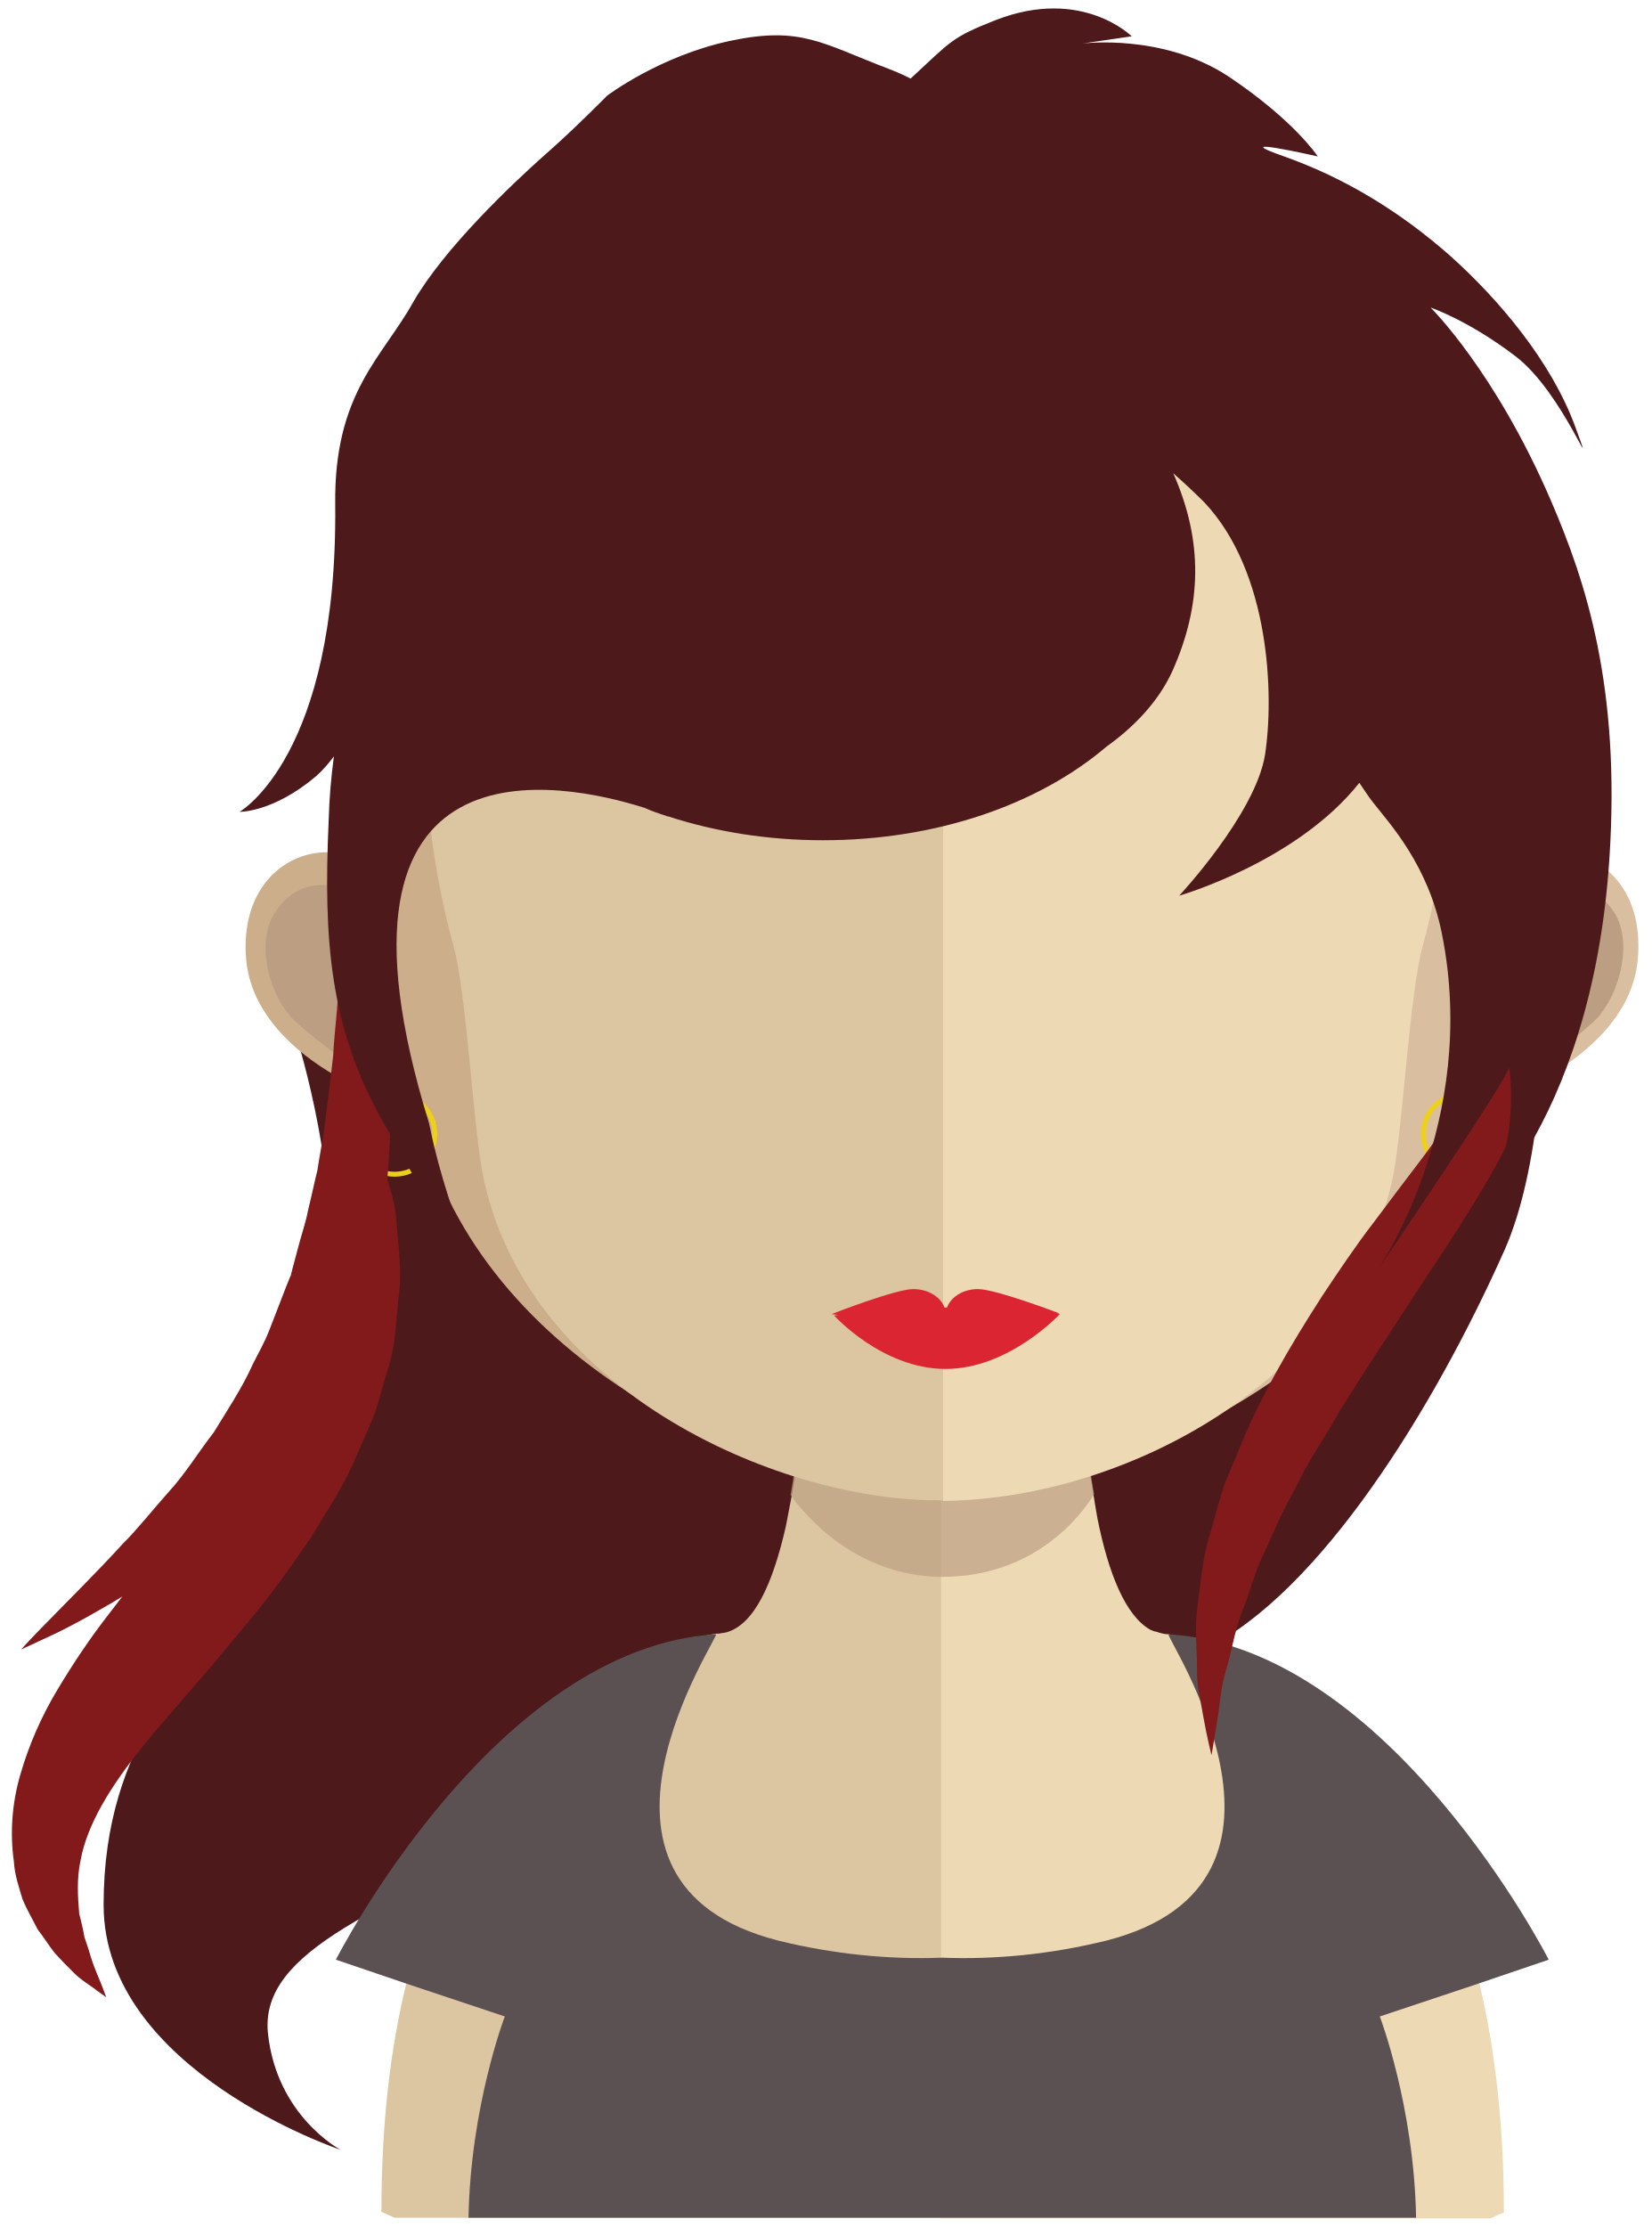
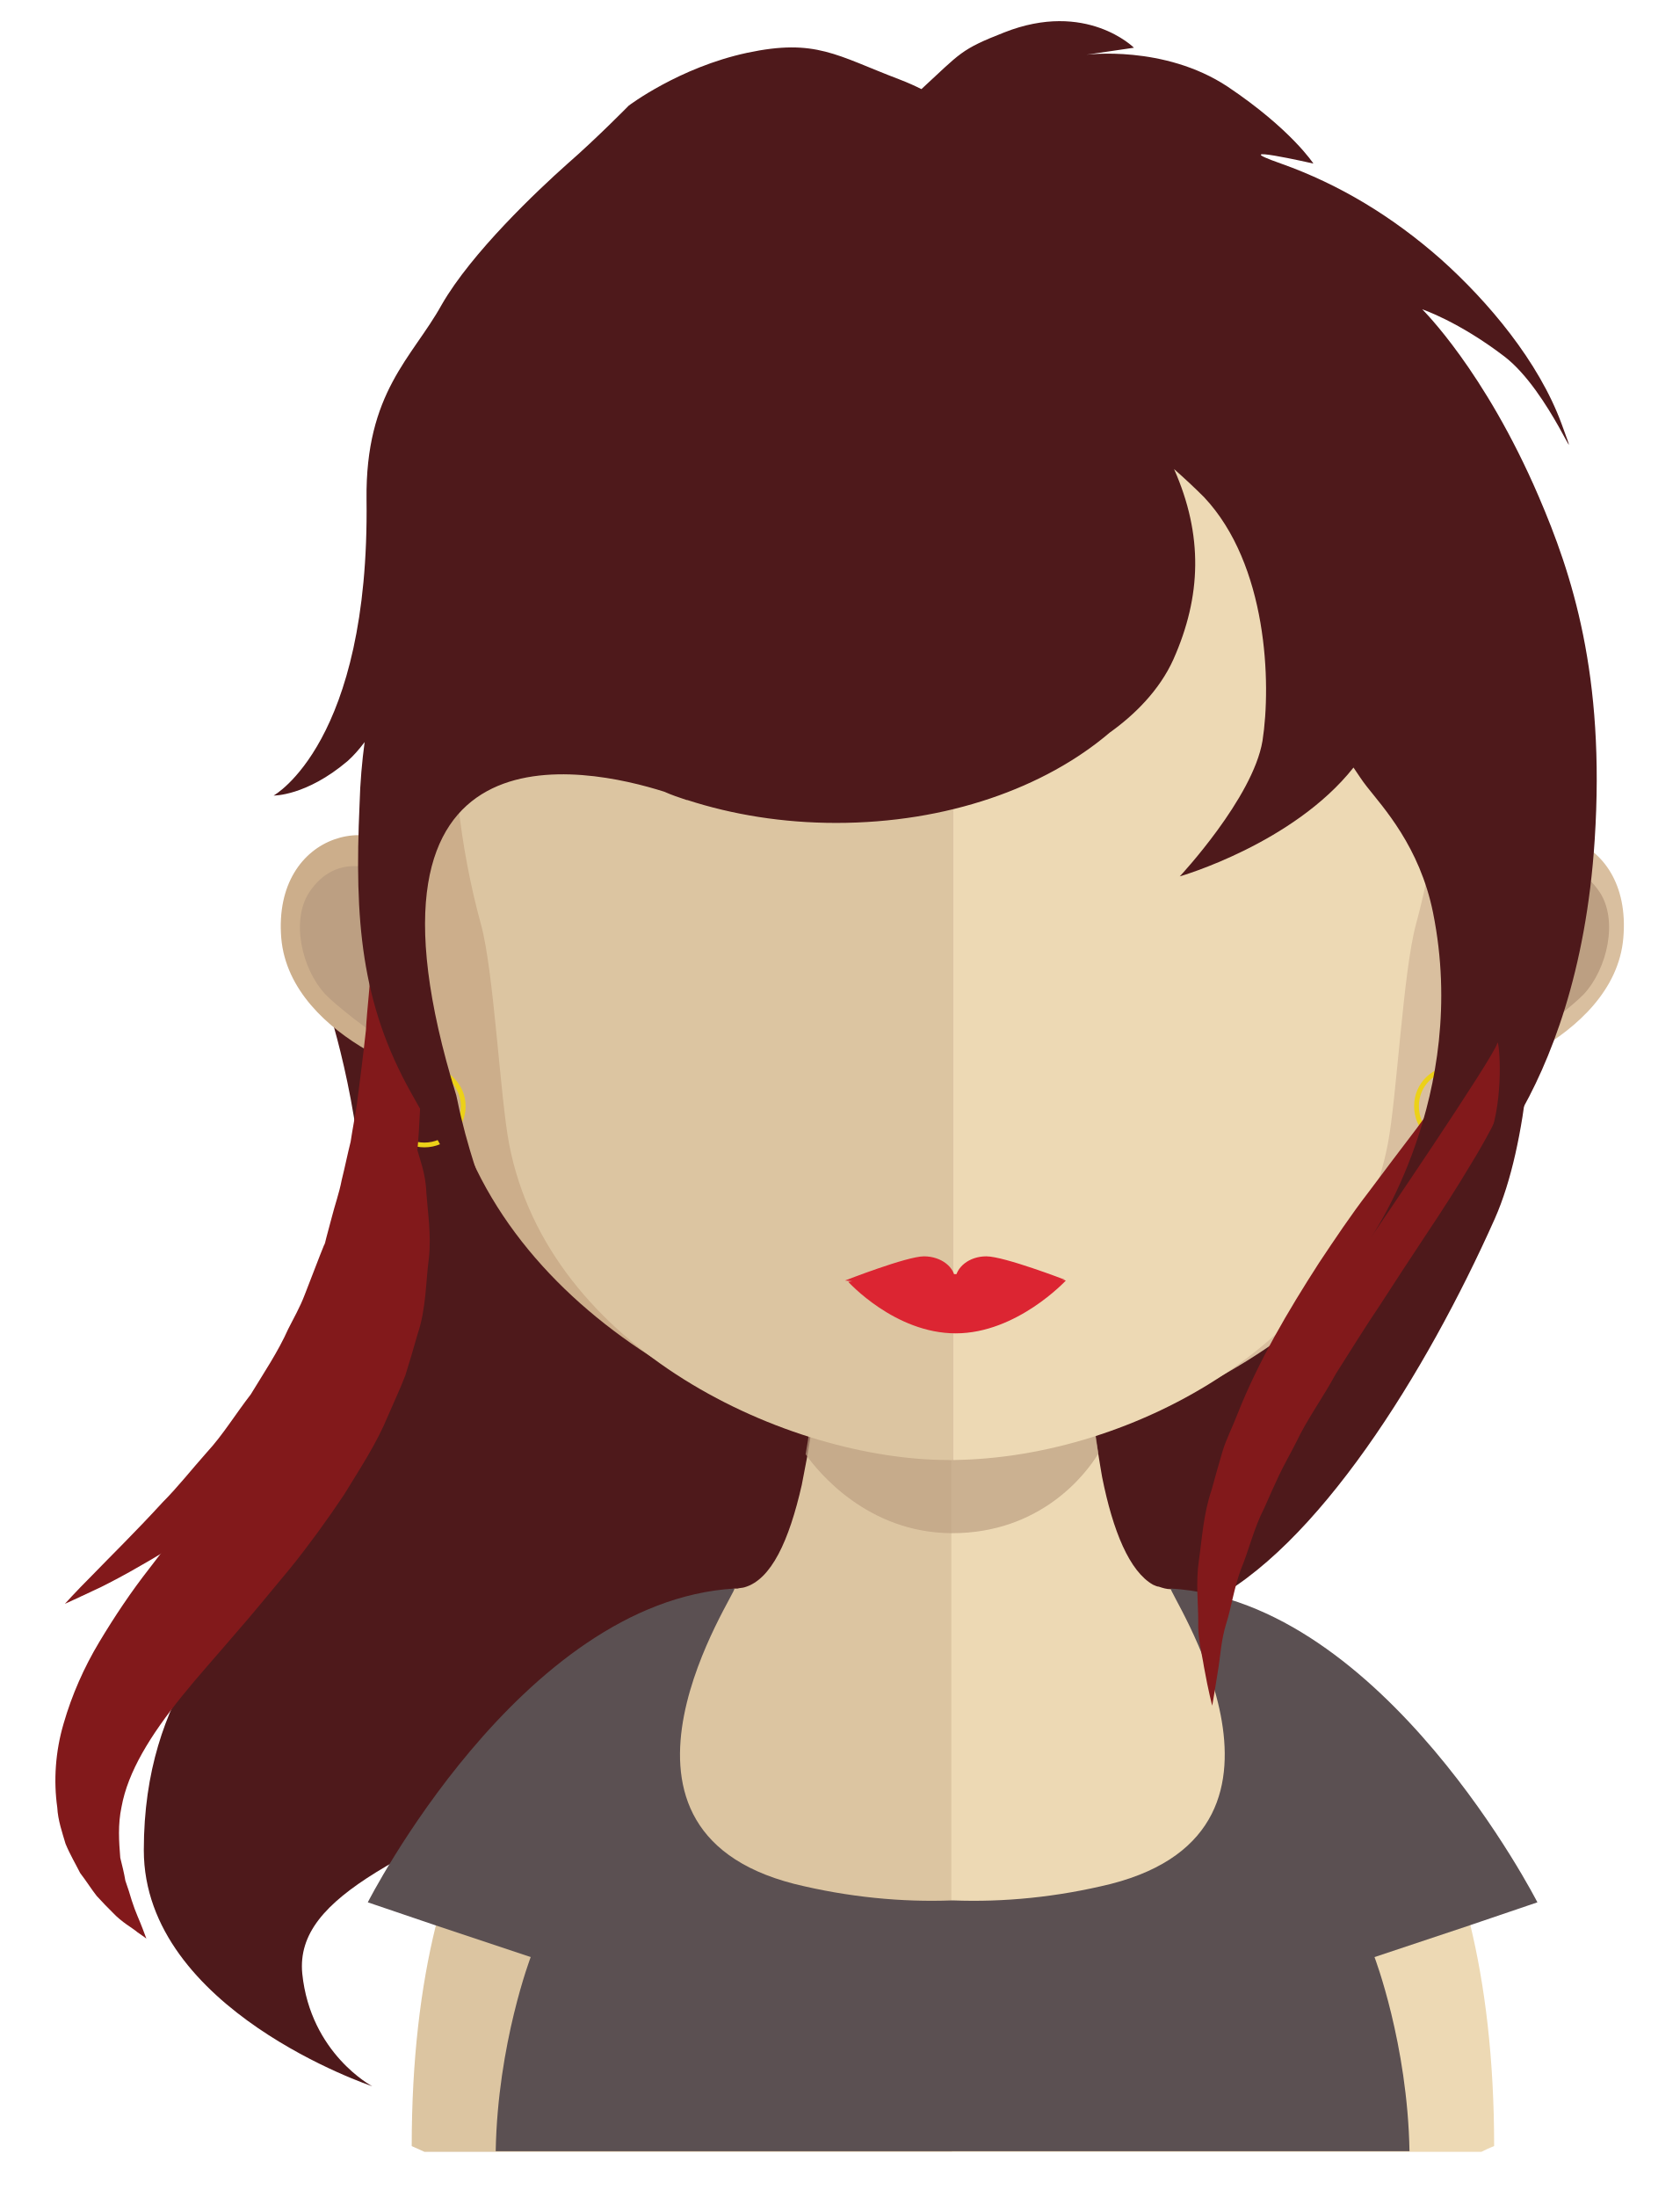
- <svg xmlns="http://www.w3.org/2000/svg" version="1.1" id="Camada_1" x="0px" y="0px" viewBox="0 0 250.3 337.4" enable-background="new 0 0 250.3 337.4" xml:space="preserve">
+ <svg xmlns="http://www.w3.org/2000/svg" version="1.1" id="Camada_1" x="0px" y="0px" viewBox="0 0 264 345.2" enable-background="new 0 0 264 345.2" xml:space="preserve">
  <g>
    <g>
-       <path fill="#4E191B" d="M232.6,111.5c0,0,6,54-4.6,77.9c-10.7,24-28,52-45.5,60.5c-17.5,8.5-66,10.2-95.5,24.7    c-29.6,14.5-47.6,20.9-46.4,33.4c1.3,12.6,11,17.7,11,17.7s-35.9-12-35.9-37.1c0-25.1,13.6-36.1,21.8-48.3    c25.1-37.2,6-87.6,6-87.6S69.9,58,72.7,58.1c2.7,0.2,89-31.6,99.6-24.7C182.9,40.4,232.6,111.5,232.6,111.5z" />
+       <path fill="#4E191B" d="M239.5,113.6c0,0,6,54-4.6,77.9c-10.7,24-28,52-45.5,60.5c-17.5,8.5-66,10.2-95.5,24.7    c-29.6,14.5-47.6,20.9-46.4,33.4c1.3,12.6,11,17.7,11,17.7s-35.9-12-35.9-37.1c0-25.1,13.6-36.1,21.8-48.3    c25.1-37.2,6-87.6,6-87.6S76.8,60,79.5,60.2c2.7,0.2,89-31.6,99.6-24.7C189.8,42.5,239.5,113.6,239.5,113.6z" />
      <g>
        <g>
-           <path fill="#DCC5A1" d="M142.7,184v152H59.8c-1.3-0.6-2-0.9-2-0.9c0-13.5,1.4-25,3.8-34.7c11.7-48.7,47-52.9,47-52.9h0.4      c0.3-0.1,0.8-0.1,1.1-0.2c4.2-1.2,7-7.3,9-16.1c0.3-1.5,0.6-3.1,0.9-4.7c0.5-2.8,0.9-5.8,1.2-8.8c0.2-1.9,0.4-3.7,0.5-5.6      c0.7-9.3,1-19.5,1-29.1C122.5,182.9,133.7,184,142.7,184z" />
-           <path fill="#EDD9B4" d="M227.9,335.2c0,0-0.8,0.3-2,0.9h-83.3V184h0.2c9,0,20.2-1.1,20.2-1.1c0,9.6,0.2,19.6,1,28.9      c0.2,1.9,0.3,3.7,0.5,5.5c0.3,3.2,0.7,6.2,1.2,9.1v0c0.2,1.3,0.4,2.4,0.6,3.6c1.7,8.5,4.3,14.8,8,16.9c0.3,0.1,0.6,0.3,0.9,0.3      c0.6,0.2,1.2,0.4,1.9,0.4c0,0,0.6,0.1,1.6,0.3c5.4,1.2,23.1,6.5,35.7,27.9C222.2,288.7,227.9,307.7,227.9,335.2z" />
+           <path fill="#DCC5A1" d="M149.6,186.1v152H66.7c-1.3-0.6-2-0.9-2-0.9c0-13.5,1.4-25,3.8-34.7c11.7-48.7,47-52.9,47-52.9h0.4      c0.3-0.1,0.8-0.1,1.1-0.2c4.2-1.2,7-7.3,9-16.1c0.3-1.5,0.6-3.1,0.9-4.7c0.5-2.8,0.9-5.8,1.2-8.8c0.2-1.9,0.4-3.7,0.5-5.6      c0.7-9.3,1-19.5,1-29.1C129.4,185,140.6,186.1,149.6,186.1z" />
+           <path fill="#EDD9B4" d="M234.8,337.2c0,0-0.8,0.3-2,0.9h-83.3v-152h0.2c9,0,20.2-1.1,20.2-1.1c0,9.6,0.2,19.6,1,28.9      c0.2,1.9,0.3,3.7,0.5,5.5c0.3,3.2,0.7,6.2,1.2,9.1v0c0.2,1.3,0.4,2.4,0.6,3.6c1.7,8.5,4.3,14.8,8,16.9c0.3,0.1,0.6,0.3,0.9,0.3      c0.6,0.2,1.2,0.4,1.9,0.4c0,0,0.6,0.1,1.6,0.3c5.4,1.2,23.1,6.5,35.7,27.9C229.1,290.8,234.8,309.8,234.8,337.2z" />
        </g>
-         <path opacity="0.7" fill="#BC9F82" d="M165.8,226.4L165.8,226.4c-2,3.3-9.1,12.5-23,12.5c-0.1,0-0.1,0-0.1,0     c-13.2-0.1-20.9-9.6-22.9-12.4c0.5-2.8,0.9-5.7,1.2-8.8c0.2-1.8,0.3-3.7,0.5-5.6c6.4,1.6,13.4,2.6,20.9,2.7h0.2     c7.7-0.1,14.8-1.2,21.4-3c0.2,1.8,0.3,3.7,0.5,5.5C164.9,220.5,165.3,223.5,165.8,226.4z" />
+         <path opacity="0.7" fill="#BC9F82" d="M172.6,228.4L172.6,228.4c-2,3.3-9.1,12.5-23,12.5c-0.1,0-0.1,0-0.1,0     c-13.2-0.1-20.9-9.6-22.9-12.4c0.5-2.8,0.9-5.7,1.2-8.8c0.2-1.8,0.3-3.7,0.5-5.6c6.4,1.6,13.4,2.6,20.9,2.7h0.2     c7.7-0.1,14.8-1.2,21.4-3c0.2,1.8,0.3,3.7,0.5,5.5C171.8,222.6,172.2,225.6,172.6,228.4z" />
      </g>
-       <path fill="#5B5052" d="M234.7,296.9c0,0-24.1-47.3-57.6-49.3c-0.9-0.1,24.9,37.6-9.4,46.4c-8.5,2.1-16.9,2.9-24.8,2.6    c0,0-0.1,0-0.1,0c0,0-0.1,0-0.1,0c-7.8,0.3-16.3-0.5-24.8-2.6c-34.4-8.8-8.6-46.4-9.4-46.4c-33.6,2-57.6,49.3-57.6,49.3l10.6,3.6    l15,5c0,0-5.2,13.6-5.5,30.5h71.8h71.8c-0.3-16.9-5.5-30.5-5.5-30.5l15-5L234.7,296.9z" />
+       <path fill="#5B5052" d="M241.6,298.9c0,0-24.1-47.3-57.6-49.3c-0.9-0.1,24.9,37.6-9.4,46.4c-8.5,2.1-16.9,2.9-24.8,2.6    c0,0-0.1,0-0.1,0c0,0-0.1,0-0.1,0c-7.8,0.3-16.3-0.5-24.8-2.6c-34.4-8.8-8.6-46.4-9.4-46.4c-33.6,2-57.6,49.3-57.6,49.3l10.6,3.6    l15,5c0,0-5.2,13.6-5.5,30.5h71.8h71.8c-0.3-16.9-5.5-30.5-5.5-30.5l15-5L241.6,298.9z" />
      <g>
        <g>
          <g>
-             <path fill="#CCAE8B" d="M142.6,20.7c-86.5-0.2-87,69.1-83.2,114.3c-5.9-10.6-23.5-6.7-22.1,10.3c1.4,16.3,26.2,23.6,25.8,21.8       c7.1,36.8,47.9,57.3,79.4,60.2c0.2,0,0.5,0,0.6,0c0-68.9,0-137.8,0-206.7C143,20.7,142.8,20.7,142.6,20.7z" />
+             <path fill="#CCAE8B" d="M149.5,22.8c-86.5-0.2-87,69.1-83.2,114.3c-5.9-10.6-23.5-6.7-22.1,10.3c1.4,16.3,26.2,23.6,25.8,21.8       c7.1,36.8,47.9,57.3,79.4,60.2c0.2,0,0.5,0,0.6,0c0-68.9,0-137.8,0-206.7C149.9,22.8,149.7,22.8,149.5,22.8z" />
          </g>
-           <path fill="#BC9F82" d="M41.7,138.2c4.3-6.5,11-3.7,12.7-2.3c1.7,1.6,3.1,3.7,2.1,7.6c-0.6,2.2-3,2.4-2.5,5.7      c0.7,3.7,2.5,4,3.5,4.8c1,0.8,2.3,1.5,3,3.1c0.6,1.6,0.7,3.2,0.4,4.7c-0.7,2.7-4.8,0.5-7.6-0.6c-1.8-0.8-7.6-5.4-9.1-7      C40.5,150.1,38.8,142.5,41.7,138.2z" />
+           <path fill="#BC9F82" d="M48.6,140.2c4.3-6.5,11-3.7,12.7-2.3c1.7,1.6,3.1,3.7,2.1,7.6c-0.6,2.2-3,2.4-2.5,5.7      c0.7,3.7,2.5,4,3.5,4.8c1,0.8,2.3,1.5,3,3.1c0.6,1.6,0.7,3.2,0.4,4.7c-0.7,2.7-4.8,0.5-7.6-0.6c-1.8-0.8-7.6-5.4-9.1-7      C47.4,152.2,45.7,144.6,48.6,140.2z" />
          <g>
-             <path fill="#D9BF9F" d="M143,20.7c86.5-0.2,87,69.1,83.2,114.3c6-10.6,23.5-6.7,22,10.3c-1.4,16.3-26.2,23.6-25.8,21.8       c-7.1,36.8-47.9,57.3-79.4,60.2c-0.2,0-0.5,0-0.7,0c0-68.9,0-137.8,0-206.7C142.6,20.7,142.8,20.7,143,20.7z" />
+             <path fill="#D9BF9F" d="M149.9,22.8c86.5-0.2,87,69.1,83.2,114.3c6-10.6,23.5-6.7,22,10.3c-1.4,16.3-26.2,23.6-25.8,21.8       c-7.1,36.8-47.9,57.3-79.4,60.2c-0.2,0-0.5,0-0.7,0c0-68.9,0-137.8,0-206.7C149.5,22.8,149.7,22.8,149.9,22.8z" />
          </g>
-           <path fill="#BC9F82" d="M244.6,138.2c-4.3-6.5-11-3.7-12.7-2.3c-1.7,1.6-3.1,3.7-2,7.6c0.6,2.2,3,2.4,2.4,5.7      c-0.7,3.7-2.5,4-3.5,4.8c-1,0.8-2.3,1.5-3,3.1c-0.6,1.6-0.7,3.2-0.4,4.7c0.7,2.7,4.8,0.5,7.6-0.6c1.8-0.8,7.6-5.4,9.1-7      C245.7,150.1,247.4,142.5,244.6,138.2z" />
+           <path fill="#BC9F82" d="M251.4,140.2c-4.3-6.5-11-3.7-12.7-2.3c-1.7,1.6-3.1,3.7-2,7.6c0.6,2.2,3,2.4,2.4,5.7      c-0.7,3.7-2.5,4-3.5,4.8c-1,0.8-2.3,1.5-3,3.1c-0.6,1.6-0.7,3.2-0.4,4.7c0.7,2.7,4.8,0.5,7.6-0.6c1.8-0.8,7.6-5.4,9.1-7      C252.6,152.2,254.3,144.6,251.4,140.2z" />
          <g>
-             <path fill="#DCC5A1" d="M142.2,40.3c-28.9,0-50,8-62.9,23.6c-17.9,21.9-17.2,55.3-10.6,79.3c2,7.3,3,27.1,4.4,34.4       c6.2,32.5,44.1,49.7,69,49.7c0.2,0,0.5,0,0.7,0v-187C142.6,40.3,142.4,40.3,142.2,40.3z" />
-             <path fill="#EDD9B4" d="M204.9,64c-12.7-15.6-33.6-23.5-62-23.6v187c28.5-0.3,62.5-19.2,68.3-49.7c1.4-7.3,2.4-27,4.4-34.4       C222.2,119.3,222.8,85.9,204.9,64z" />
+             <path fill="#DCC5A1" d="M149,42.4c-28.9,0-50,8-62.9,23.6C68.3,87.9,69,121.3,75.6,145.3c2,7.3,3,27.1,4.4,34.4       c6.2,32.5,44.1,49.7,69,49.7c0.2,0,0.5,0,0.7,0v-187C149.5,42.4,149.3,42.4,149,42.4z" />
+             <path fill="#EDD9B4" d="M211.8,66c-12.7-15.6-33.6-23.5-62-23.6v187c28.5-0.3,62.5-19.2,68.3-49.7c1.4-7.3,2.4-27,4.4-34.4       C229,121.4,229.7,88,211.8,66z" />
          </g>
        </g>
        <g>
-           <path fill="none" stroke="#ECD118" stroke-width="0.747" stroke-miterlimit="10" d="M65.9,171.8c0,3.3-2.7,6.1-6.1,6.1      c-3.4,0-6.1-2.7-6.1-6.1c0-3.4,2.7-6,6.1-6C63.1,165.7,65.9,168.4,65.9,171.8z" />
-           <path fill="none" stroke="#ECD118" stroke-width="0.747" stroke-miterlimit="10" d="M227.9,171.8c0,3.3-2.7,6.1-6.1,6.1      c-3.4,0-6.1-2.7-6.1-6.1c0-3.4,2.7-6,6.1-6C225.2,165.7,227.9,168.4,227.9,171.8z" />
+           <path fill="none" stroke="#ECD118" stroke-width="0.747" stroke-miterlimit="10" d="M72.8,173.8c0,3.3-2.7,6.1-6.1,6.1      c-3.4,0-6.1-2.7-6.1-6.1c0-3.4,2.7-6,6.1-6C70,167.8,72.8,170.5,72.8,173.8z" />
+           <path fill="none" stroke="#ECD118" stroke-width="0.747" stroke-miterlimit="10" d="M234.8,173.8c0,3.3-2.7,6.1-6.1,6.1      c-3.4,0-6.1-2.7-6.1-6.1c0-3.4,2.7-6,6.1-6C232.1,167.8,234.8,170.5,234.8,173.8z" />
        </g>
        <g>
-           <path fill="#82191B" d="M52.8,127.3c0,0,0.7,2.1,1.7,5.9c1,3.8,2.4,9.2,3.3,15.9c0.6,3.3,0.9,7,1.2,10.9c0.2,3.9,0.4,8,0.1,12.4      c-0.2,4.3-0.5,8.8-1.4,13.3c-0.3,2.3-0.9,4.5-1.5,6.8l-0.9,3.4l-0.2,0.8l-0.1,0.2l-0.2,0.5l-0.1,0.4l-0.6,1.6l-2.5,6.2      c-0.8,2-2.2,4.2-3.3,6.3c-2.1,4.4-5.2,7.7-7.8,11.3c-2.9,3.3-5.7,6.4-8.8,9c-3,2.6-5.9,5-8.8,6.8c-2.8,2-5.5,3.6-7.8,4.9      c-2.4,1.4-4.5,2.5-6.3,3.4c-3.6,1.7-5.6,2.6-5.6,2.6s1.5-1.7,4.3-4.5c2.7-2.8,6.7-6.7,11.1-11.5c2.3-2.3,4.5-5.1,6.9-7.8      c2.5-2.7,4.5-6,6.9-9.1c2-3.3,4.3-6.7,5.9-10.3c0.9-1.8,1.8-3.3,2.6-5.4l2.4-6.2l0.6-1.5l0.2-0.4l0-0.1c-0.2,0.6,0,0.1-0.1,0.2      l0.1-0.2l0.2-0.8l0.8-3c0.5-2,1.2-3.9,1.6-6c0.5-2,0.9-4,1.4-6c0.3-2,0.7-4,1-6c0.5-3.9,1-7.8,1.4-11.5      c0.2-3.7,0.7-7.2,0.8-10.5c0.4-6.6,0.8-12.1,1-16C52.5,129.6,52.8,127.3,52.8,127.3z" />
-           <path fill="#82191B" d="M56.5,171.8c0,0,0.9,2.3,2,6.2c0.5,2,1.5,4.3,1.6,7.4c0.2,2.9,0.8,6.6,0.4,10.3c-0.5,3.6-0.4,7.9-1.8,12      c-0.6,2.1-1.2,4.2-1.9,6.4c-0.8,2.1-1.8,4.2-2.7,6.3c-1.8,4.4-4.4,8.3-6.9,12.4c-2.6,3.9-5.5,7.9-8.4,11.5      c-3,3.6-6,7.3-8.9,10.6c-2.9,3.4-5.7,6.5-8.2,9.6c-5,6.2-8.5,11.9-9.5,17.4c-0.6,2.8-0.4,5.5-0.2,8c0.3,1.2,0.6,2.4,0.8,3.6      c0.4,1.1,0.7,2.1,1,3.1c0.6,1.9,1.3,3.3,1.7,4.4c0.4,1.1,0.6,1.6,0.6,1.6s-0.5-0.4-1.4-1c-0.8-0.7-2.4-1.5-3.9-3.1      c-0.8-0.8-1.6-1.6-2.5-2.6c-0.8-1-1.6-2.3-2.6-3.6c-0.7-1.4-1.6-2.9-2.3-4.6c-0.5-1.7-1.2-3.7-1.3-5.7c-0.6-4.2-0.3-8.8,1-13.2      c1.3-4.5,3.2-8.8,5.6-12.8c2.4-4,5-7.9,7.9-11.6c2.8-3.7,5.6-7.2,8.4-10.7c2.9-3.5,5.5-7,8.2-10.4c2.3-3.5,5.2-6.7,7.2-10.1      c1.1-1.7,2.2-3.3,3.2-4.9c0.9-1.7,1.8-3.3,2.6-4.9c1-1.6,1.7-3.2,2.3-4.8c0.7-1.6,1.3-3.1,2-4.6c1.2-3,1.8-5.8,2.7-8.4      c0.9-2.5,1.2-5.1,1.6-7.1C55.9,174.1,56.5,171.8,56.5,171.8z" />
-           <path fill="#82191B" d="M229.7,136.1c0,0,0.3,0.5,0.8,1.4c0.5,0.9,1.4,2.2,2,4.2c0.8,1.9,1.4,4.4,1.6,7.3      c0.3,2.9,0.2,6.3-0.6,9.8c-1.3,7.1-4.8,14.8-9.3,22.1c-2.2,3.7-4.6,7.4-7,11c-2.4,3.6-4.8,7.3-7.2,11c-2.5,3.7-4.7,7.3-7,10.9      c-2,3.7-4.5,7.1-6.2,10.7c-0.9,1.8-1.9,3.5-2.7,5.2c-0.8,1.7-1.6,3.5-2.3,5.1c-1.7,3.3-2.4,6.6-3.7,9.7c-1.1,3-1.5,6-2.3,8.5      c-0.8,2.6-0.9,4.9-1.2,6.8c-0.6,3.8-1,6.1-1,6.1s-0.6-2.2-1.3-6.1c-0.3-2-1-4.4-0.9-7.2c0-2.8-0.4-6.1,0.1-9.5      c0.5-3.4,0.7-7.3,2-11.1c0.5-1.9,1.1-3.9,1.7-6c0.6-2,1.6-3.9,2.4-6c3.2-8.1,7.9-16.1,12.8-23.7c2.4-3.6,5-7.5,7.7-11      c2.6-3.5,5.2-6.9,7.7-10.2c4.8-6.5,9-12.7,11.4-18.4c1.2-2.9,2.1-5.6,2.5-8.1c0.4-2.5,0.7-4.8,0.6-6.6c0-1.9-0.2-3.5-0.4-4.5      C229.8,136.7,229.7,136.1,229.7,136.1z" />
-           <path fill="#4E191B" d="M50.8,76.4c-0.2-16.9,7.2-22.3,11.8-30.6c4.7-8.2,15.1-18,19.7-22.1c4.6-4,9.7-9.2,9.7-9.2      s7.9-6,18.6-8.3c10.8-2.3,14,0.4,24,4.2c1.3,0.5,2.4,1,3.4,1.5c6.2-5.7,6.1-6.2,13-8.9C164-2,171.5,5.5,171.5,5.5L164,6.6      c0,0,12.2-1.6,22.2,5c10,6.7,13.5,12.1,13.5,12.1s-14.5-3.3-5.1,0c9.3,3.3,17.6,8.4,25.1,15c7.5,6.7,15.4,16.1,19,25.9      c3.6,9.8-1.8-5.1-9-10.6c-7.2-5.5-12.9-7.4-12.9-7.4s9.8,9.6,18.3,29.4c5.2,12.1,10.5,28,8.8,54c-2.7,41.5-22.5,56.6-22.5,56.6      s4.6-4.8,6.4-11.2c1.9-6.5,1-14.5,0.8-13.5c-0.4,2-19.9,30.6-19.9,30.6s15.6-22.3,9.8-51.1c-2.1-10.4-7.9-16.6-10.4-19.8      c-0.8-1-1.4-2-2.1-3c-9.5,12-27.3,17.1-27.3,17.1s11.5-12.3,13-21.3c1.4-9,0.8-27.7-9.2-38.3c-1.4-1.4-3-2.9-4.7-4.4      c4.6,10.4,4.3,20-0.1,29.9c-2.2,4.9-6.2,8.8-10,11.5c-10.2,8.7-25.6,14.2-43,14.2c-8.4,0-16.3-1.3-23.4-3.6v0c0,0,0,0-0.1,0      c-1.2-0.4-2.4-0.8-3.5-1.3c-12.3-3.9-51.2-12.2-32.7,47.7l0.2,0.9l0,0c2.7,13.4,10.3,29.9,10.3,29.9s-9.7-17.1-17.6-31.2      s-8.9-27.2-8.1-45.2c0.1-3.7,0.4-6.9,0.8-9.9c-0.9,1.2-1.8,2.2-2.7,3c-6.5,5.5-11.6,5.4-11.6,5.4S51.2,114.6,50.8,76.4z" />
+           <path fill="#82191B" d="M59.7,129.4c0,0,0.7,2.1,1.7,5.9c1,3.8,2.4,9.2,3.3,15.9c0.6,3.3,0.9,7,1.2,10.9c0.2,3.9,0.4,8,0.1,12.4      c-0.2,4.3-0.5,8.8-1.4,13.3c-0.3,2.3-0.9,4.5-1.5,6.8l-0.9,3.4l-0.2,0.8L62,199l-0.2,0.5l-0.1,0.4l-0.6,1.6l-2.5,6.2      c-0.8,2-2.2,4.2-3.3,6.3c-2.1,4.4-5.2,7.7-7.8,11.3c-2.9,3.3-5.7,6.4-8.8,9c-3,2.6-5.9,5-8.8,6.8c-2.8,2-5.5,3.6-7.8,4.9      c-2.4,1.4-4.5,2.5-6.3,3.4c-3.6,1.7-5.6,2.6-5.6,2.6s1.5-1.7,4.3-4.5c2.7-2.8,6.7-6.7,11.1-11.5c2.3-2.3,4.5-5.1,6.9-7.8      c2.5-2.7,4.5-6,6.9-9.1c2-3.3,4.3-6.7,5.9-10.3c0.9-1.8,1.8-3.3,2.6-5.4l2.4-6.2l0.6-1.5l0.2-0.4l0-0.1c-0.2,0.6,0,0.1-0.1,0.2      l0.1-0.2l0.2-0.8l0.8-3c0.5-2,1.2-3.9,1.6-6c0.5-2,0.9-4,1.4-6c0.3-2,0.7-4,1-6c0.5-3.9,1-7.8,1.4-11.5      c0.2-3.7,0.7-7.2,0.8-10.5c0.4-6.6,0.8-12.1,1-16C59.4,131.6,59.7,129.4,59.7,129.4z" />
+           <path fill="#82191B" d="M63.4,173.8c0,0,0.9,2.3,2,6.2c0.5,2,1.5,4.3,1.6,7.4c0.2,2.9,0.8,6.6,0.4,10.3c-0.5,3.6-0.4,7.9-1.8,12      c-0.6,2.1-1.2,4.2-1.9,6.4c-0.8,2.1-1.8,4.2-2.7,6.3c-1.8,4.4-4.4,8.3-6.9,12.4c-2.6,3.9-5.5,7.9-8.4,11.5      c-3,3.6-6,7.3-8.9,10.6c-2.9,3.4-5.7,6.5-8.2,9.6c-5,6.2-8.5,11.9-9.5,17.4c-0.6,2.8-0.4,5.5-0.2,8c0.3,1.2,0.6,2.4,0.8,3.6      c0.4,1.1,0.7,2.1,1,3.1c0.6,1.9,1.3,3.3,1.7,4.4c0.4,1.1,0.6,1.6,0.6,1.6s-0.5-0.4-1.4-1c-0.8-0.7-2.4-1.5-3.9-3.1      c-0.8-0.8-1.6-1.6-2.5-2.6c-0.8-1-1.6-2.3-2.6-3.6c-0.7-1.4-1.6-2.9-2.3-4.6c-0.5-1.7-1.2-3.7-1.3-5.7c-0.6-4.2-0.3-8.8,1-13.2      c1.3-4.5,3.2-8.8,5.6-12.8c2.4-4,5-7.9,7.9-11.6c2.8-3.7,5.6-7.2,8.4-10.7c2.9-3.5,5.5-7,8.2-10.4c2.3-3.5,5.2-6.7,7.2-10.1      c1.1-1.7,2.2-3.3,3.2-4.9c0.9-1.7,1.8-3.3,2.6-4.9c1-1.6,1.7-3.2,2.3-4.8c0.7-1.6,1.3-3.1,2-4.6c1.2-3,1.8-5.8,2.7-8.4      c0.9-2.5,1.2-5.1,1.6-7.1C62.7,176.2,63.4,173.8,63.4,173.8z" />
+           <path fill="#82191B" d="M236.6,138.2c0,0,0.3,0.5,0.8,1.4c0.5,0.9,1.4,2.2,2,4.2c0.8,1.9,1.4,4.4,1.6,7.3      c0.3,2.9,0.2,6.3-0.6,9.8c-1.3,7.1-4.8,14.8-9.3,22.1c-2.2,3.7-4.6,7.4-7,11c-2.4,3.6-4.8,7.3-7.2,11c-2.5,3.7-4.7,7.3-7,10.9      c-2,3.7-4.5,7.1-6.2,10.7c-0.9,1.8-1.9,3.5-2.7,5.2c-0.8,1.7-1.6,3.5-2.3,5.1c-1.7,3.3-2.4,6.6-3.7,9.7c-1.1,3-1.5,6-2.3,8.5      c-0.8,2.6-0.9,4.9-1.2,6.8c-0.6,3.8-1,6.1-1,6.1s-0.6-2.2-1.3-6.1c-0.3-2-1-4.4-0.9-7.2c0-2.8-0.4-6.1,0.1-9.5      c0.5-3.4,0.7-7.3,2-11.1c0.5-1.9,1.1-3.9,1.7-6c0.6-2,1.6-3.9,2.4-6c3.2-8.1,7.9-16.1,12.8-23.7c2.4-3.6,5-7.5,7.7-11      c2.6-3.5,5.2-6.9,7.7-10.2c4.8-6.5,9-12.7,11.4-18.4c1.2-2.9,2.1-5.6,2.5-8.1c0.4-2.5,0.7-4.8,0.6-6.6c0-1.9-0.2-3.5-0.4-4.5      C236.6,138.8,236.6,138.2,236.6,138.2z" />
+           <path fill="#4E191B" d="M57.6,78.5c-0.2-16.9,7.2-22.3,11.8-30.6c4.7-8.2,15.1-18,19.7-22.1c4.6-4,9.7-9.2,9.7-9.2      s7.9-6,18.6-8.3c10.8-2.3,14,0.4,24,4.2c1.3,0.5,2.4,1,3.4,1.5c6.2-5.7,6.1-6.2,13-8.9c12.9-5.1,20.4,2.4,20.4,2.4l-7.5,1.1      c0,0,12.2-1.6,22.2,5c10,6.7,13.5,12.1,13.5,12.1s-14.5-3.3-5.1,0c9.3,3.3,17.6,8.4,25.1,15c7.5,6.7,15.4,16.1,19,25.9      c3.6,9.8-1.8-5.1-9-10.6c-7.2-5.5-12.9-7.4-12.9-7.4s9.8,9.6,18.3,29.4c5.2,12.1,10.5,28,8.8,54c-2.7,41.5-22.5,56.6-22.5,56.6      s4.6-4.8,6.4-11.2c1.9-6.5,1-14.5,0.8-13.5c-0.4,2-19.9,30.6-19.9,30.6s15.6-22.3,9.8-51.1c-2.1-10.4-7.9-16.6-10.4-19.8      c-0.8-1-1.4-2-2.1-3c-9.5,12-27.3,17.1-27.3,17.1s11.5-12.3,13-21.3c1.4-9,0.8-27.7-9.2-38.3c-1.4-1.4-3-2.9-4.7-4.4      c4.6,10.4,4.3,20-0.1,29.9c-2.2,4.9-6.2,8.8-10,11.5c-10.2,8.7-25.6,14.2-43,14.2c-8.4,0-16.3-1.3-23.4-3.6v0c0,0,0,0-0.1,0      c-1.2-0.4-2.4-0.8-3.5-1.3c-12.3-3.9-51.2-12.2-32.7,47.7l0.2,0.9l0,0c2.7,13.4,10.3,29.9,10.3,29.9s-9.7-17.1-17.6-31.2      c-7.9-14.1-8.9-27.2-8.1-45.2c0.1-3.7,0.4-6.9,0.8-9.9c-0.9,1.2-1.8,2.2-2.7,3c-6.5,5.5-11.6,5.4-11.6,5.4S58.1,116.7,57.6,78.5      z" />
        </g>
      </g>
    </g>
    <g>
-       <path fill="#DC2532" d="M160.6,199.1c0,0-7.7,8.3-17.3,8.3c-9.6,0-16.9-8.1-16.9-8.1s7.3-1.2,16.9-1.2    C152.8,198.1,160.6,199.1,160.6,199.1" />
-       <path fill="#DC2532" d="M148.2,195.3c-2.7,0-4.8,1.7-4.9,3.8c0-2.1-2.2-3.8-4.9-3.8c-2.7,0-12.4,3.8-12.4,3.8s9.5,1,12.2,1    c2.7,0,5.1,1.1,5.1-1c0.1,2,2,1.2,4.7,1.2c2.7,0,12.6-1.3,12.6-1.3S150.9,195.3,148.2,195.3" />
+       <path fill="#DC2532" d="M167.5,201.2c0,0-7.7,8.3-17.3,8.3c-9.6,0-16.9-8.1-16.9-8.1s7.3-1.2,16.9-1.2    C159.7,200.1,167.5,201.2,167.5,201.2" />
+       <path fill="#DC2532" d="M155,197.4c-2.7,0-4.8,1.7-4.9,3.8c0-2.1-2.2-3.8-4.9-3.8c-2.7,0-12.4,3.8-12.4,3.8s9.5,1,12.2,1    c2.7,0,5.1,1.1,5.1-1c0.1,2,2,1.2,4.7,1.2c2.7,0,12.6-1.3,12.6-1.3S157.8,197.4,155,197.4" />
    </g>
  </g>
</svg>
